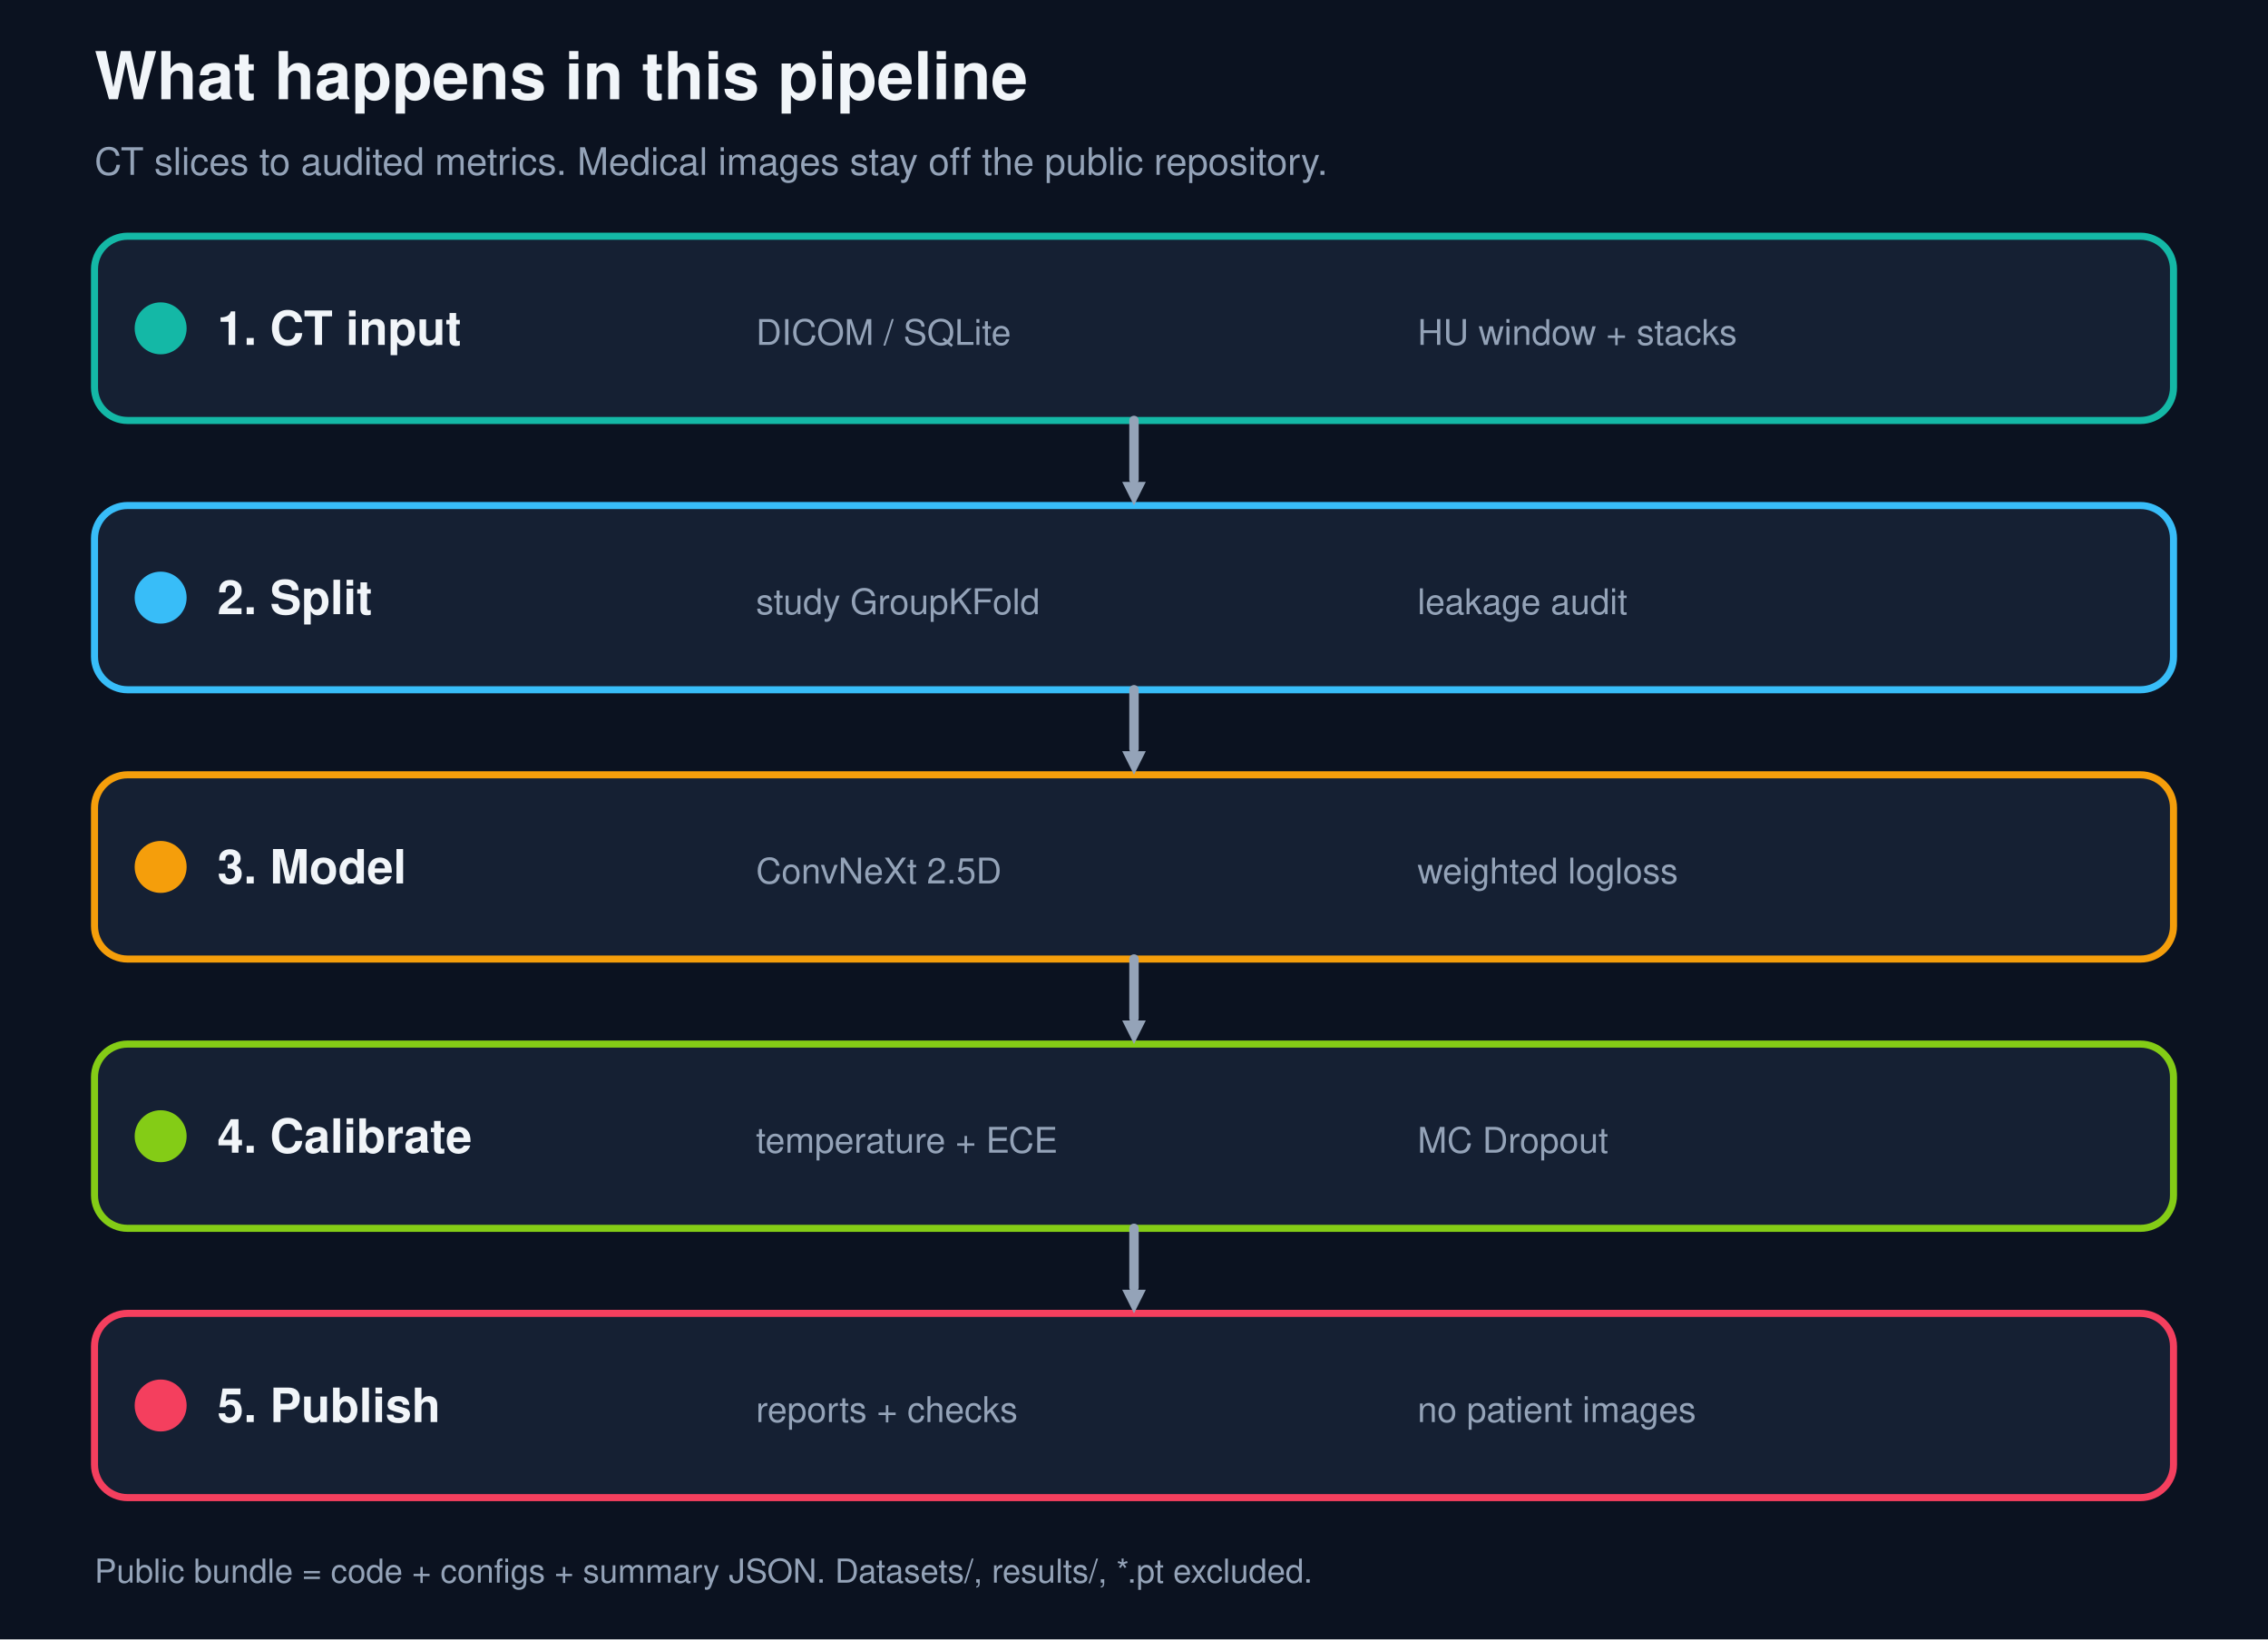
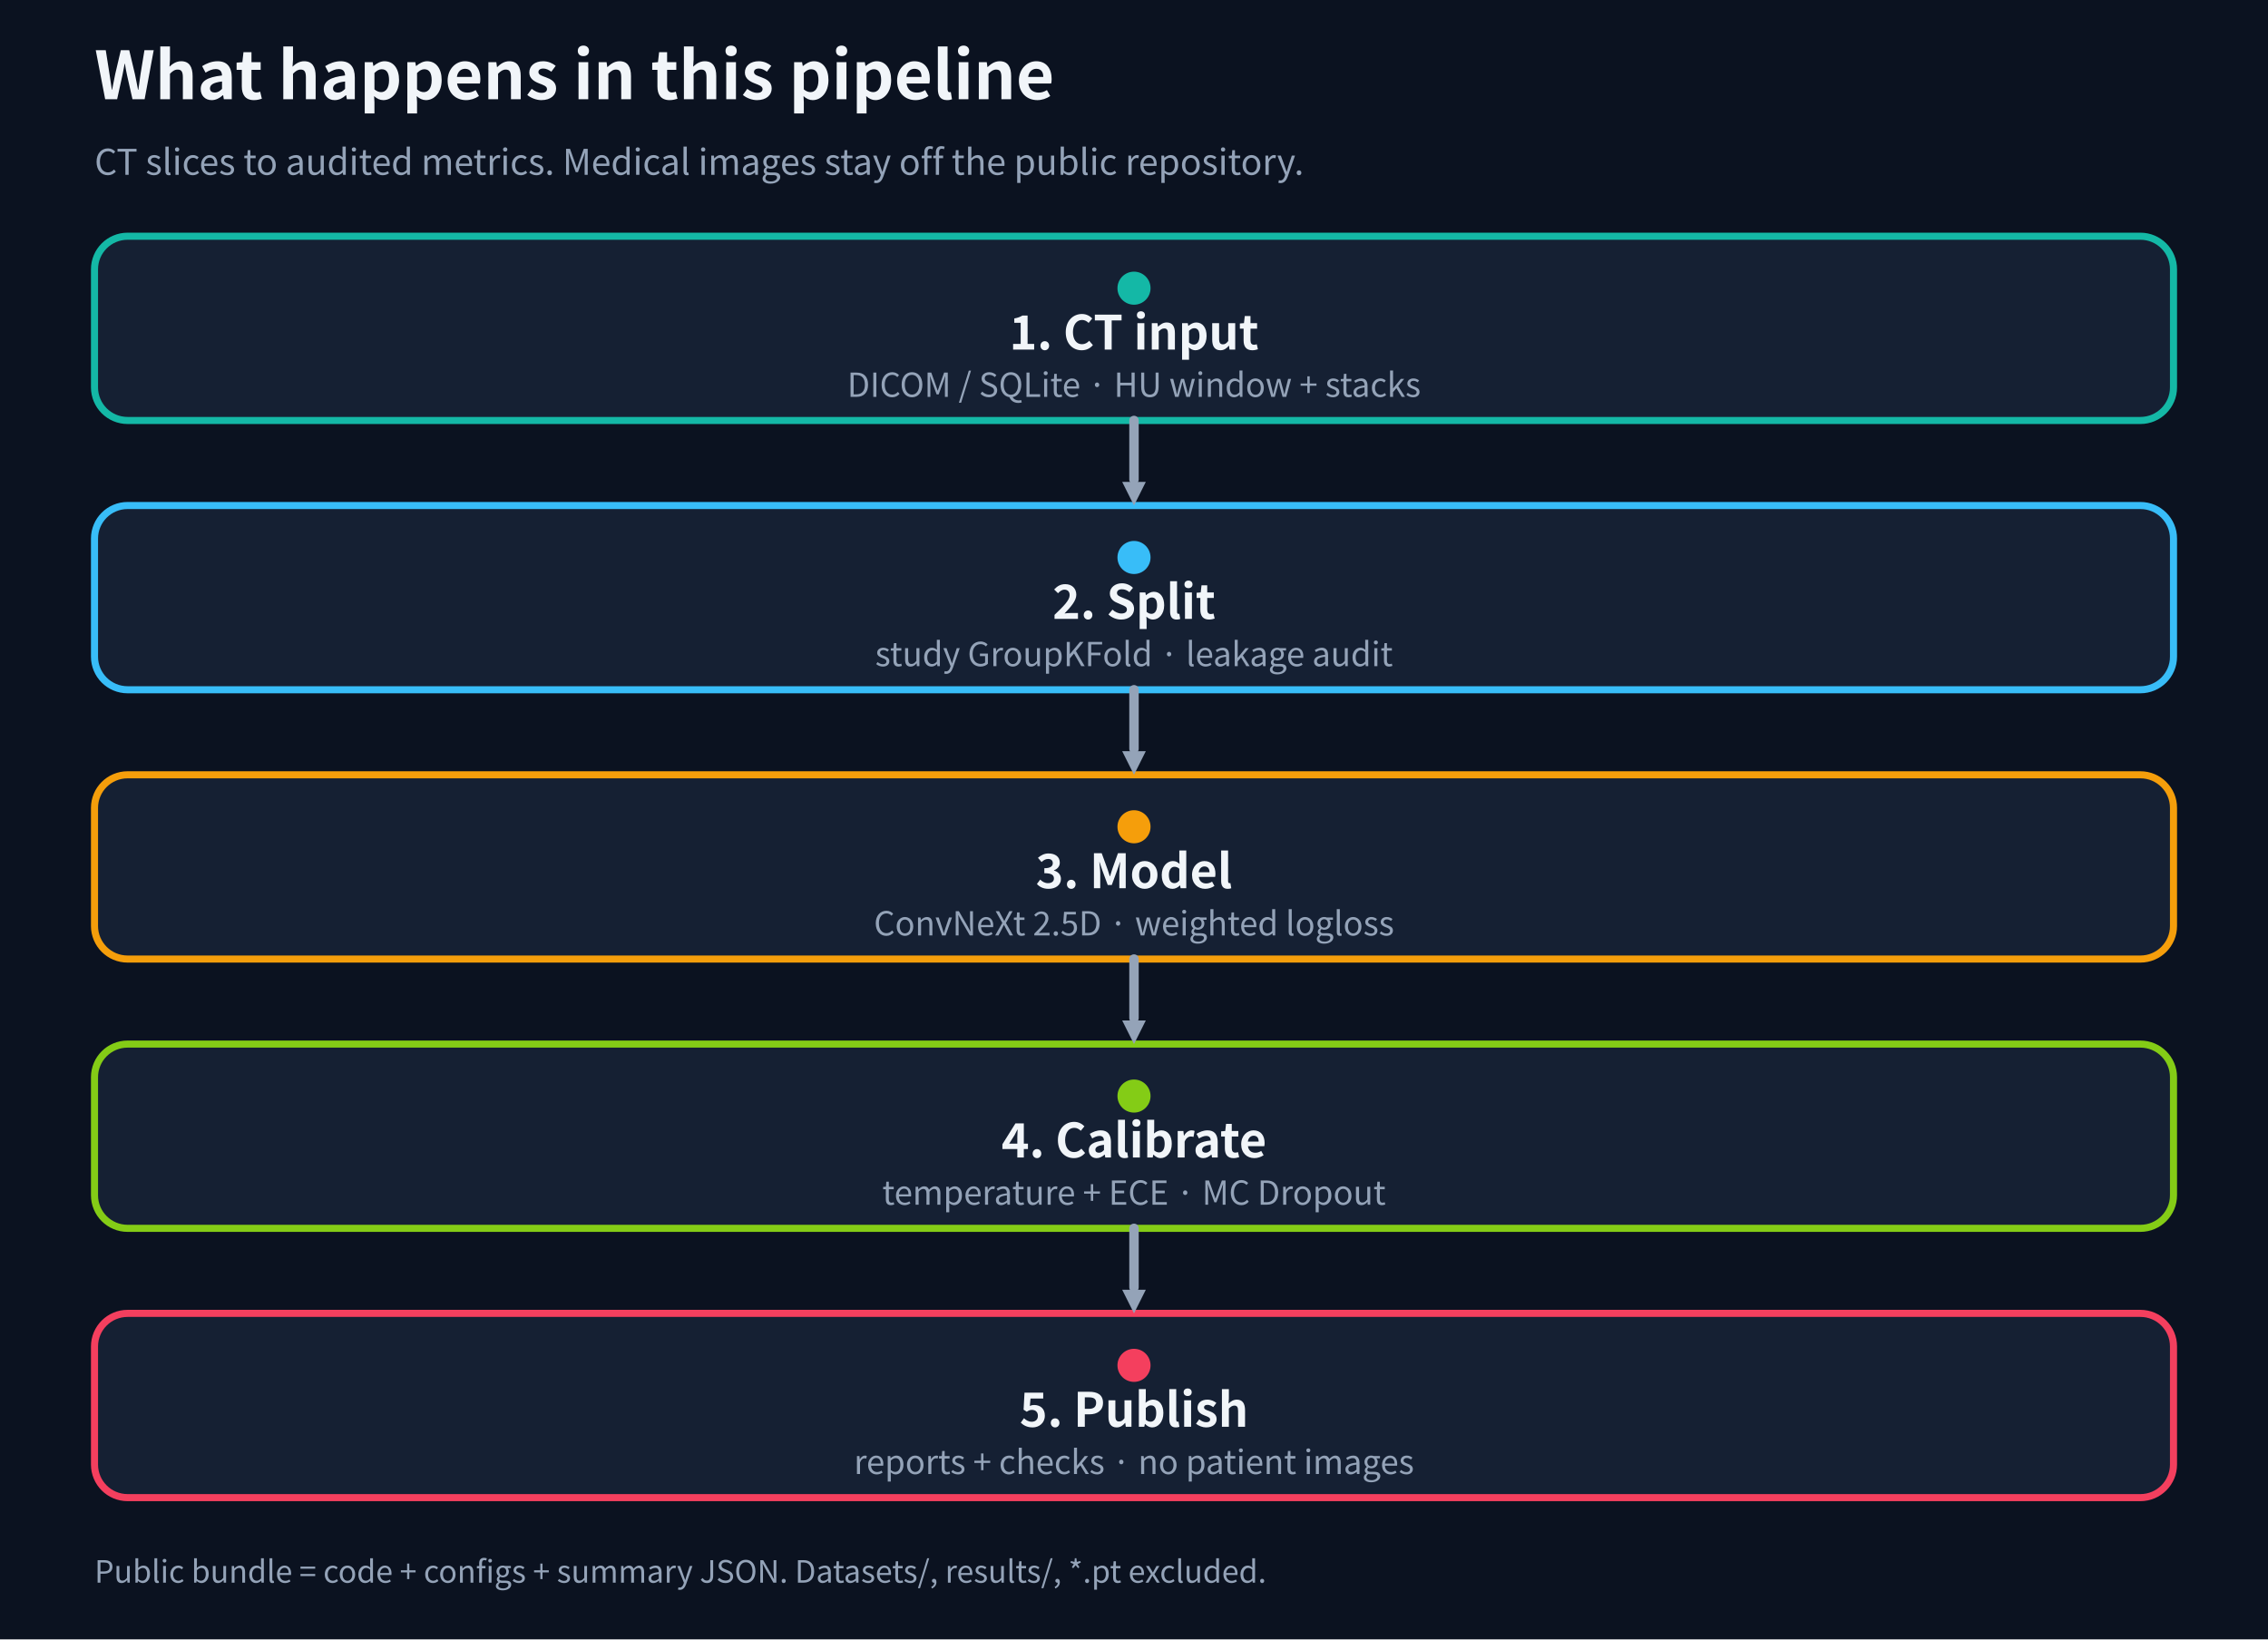
<svg xmlns="http://www.w3.org/2000/svg" viewBox="0 0 960 694" width="100%" preserveAspectRatio="xMidYMid meet" role="img" aria-labelledby="title desc">
  <rect width="960" height="694" fill="#0B1220" />
-   <g font-family="Helvetica, Arial, sans-serif">
+   <g font-family="'Hiragino Sans', 'Hiragino Kaku Gothic ProN', 'Noto Sans CJK JP', 'Yu Gothic', 'Helvetica Neue', Helvetica, Arial, sans-serif">
    <text x="40" y="42" fill="#F1F5F9" font-size="28" font-weight="700">What happens in this pipeline</text>
-     <text x="40" y="74" fill="#94A3B8" font-size="16">CT slices to audited metrics. Medical images stay off the public repository.</text>
+     <text x="40" y="74.0" fill="#94A3B8" font-size="15" font-weight="400">CT slices to audited metrics. Medical images stay off the public repository.</text>
    <rect x="40" y="100" rx="14" ry="14" width="880" height="78" fill="#152033" stroke="#14B8A6" stroke-width="3" />
-     <circle cx="68" cy="139" r="11" fill="#14B8A6" />
-     <text x="92" y="146" fill="#F1F5F9" font-size="20" font-weight="700">1. CT input</text>
-     <text x="320" y="146" fill="#94A3B8" font-size="15">DICOM / SQLite</text>
-     <text x="600" y="146" fill="#94A3B8" font-size="15">HU window + stacks</text>
+     <circle cx="480" cy="122" r="7" fill="#14B8A6" />
+     <text x="480" y="148" fill="#F1F5F9" font-size="20" font-weight="700" text-anchor="middle">1. CT input</text>
+     <text x="480" y="168" fill="#94A3B8" font-size="14" text-anchor="middle">DICOM / SQLite  ·  HU window + stacks</text>
    <rect x="40" y="214" rx="14" ry="14" width="880" height="78" fill="#152033" stroke="#38BDF8" stroke-width="3" />
-     <circle cx="68" cy="253" r="11" fill="#38BDF8" />
-     <text x="92" y="260" fill="#F1F5F9" font-size="20" font-weight="700">2. Split</text>
-     <text x="320" y="260" fill="#94A3B8" font-size="15">study GroupKFold</text>
-     <text x="600" y="260" fill="#94A3B8" font-size="15">leakage audit</text>
+     <circle cx="480" cy="236" r="7" fill="#38BDF8" />
+     <text x="480" y="262" fill="#F1F5F9" font-size="20" font-weight="700" text-anchor="middle">2. Split</text>
+     <text x="480" y="282" fill="#94A3B8" font-size="14" text-anchor="middle">study GroupKFold  ·  leakage audit</text>
    <rect x="40" y="328" rx="14" ry="14" width="880" height="78" fill="#152033" stroke="#F59E0B" stroke-width="3" />
-     <circle cx="68" cy="367" r="11" fill="#F59E0B" />
-     <text x="92" y="374" fill="#F1F5F9" font-size="20" font-weight="700">3. Model</text>
-     <text x="320" y="374" fill="#94A3B8" font-size="15">ConvNeXt 2.5D</text>
-     <text x="600" y="374" fill="#94A3B8" font-size="15">weighted logloss</text>
+     <circle cx="480" cy="350" r="7" fill="#F59E0B" />
+     <text x="480" y="376" fill="#F1F5F9" font-size="20" font-weight="700" text-anchor="middle">3. Model</text>
+     <text x="480" y="396" fill="#94A3B8" font-size="14" text-anchor="middle">ConvNeXt 2.5D  ·  weighted logloss</text>
    <rect x="40" y="442" rx="14" ry="14" width="880" height="78" fill="#152033" stroke="#84CC16" stroke-width="3" />
-     <circle cx="68" cy="481" r="11" fill="#84CC16" />
-     <text x="92" y="488" fill="#F1F5F9" font-size="20" font-weight="700">4. Calibrate</text>
-     <text x="320" y="488" fill="#94A3B8" font-size="15">temperature + ECE</text>
-     <text x="600" y="488" fill="#94A3B8" font-size="15">MC Dropout</text>
+     <circle cx="480" cy="464" r="7" fill="#84CC16" />
+     <text x="480" y="490" fill="#F1F5F9" font-size="20" font-weight="700" text-anchor="middle">4. Calibrate</text>
+     <text x="480" y="510" fill="#94A3B8" font-size="14" text-anchor="middle">temperature + ECE  ·  MC Dropout</text>
    <rect x="40" y="556" rx="14" ry="14" width="880" height="78" fill="#152033" stroke="#F43F5E" stroke-width="3" />
-     <circle cx="68" cy="595" r="11" fill="#F43F5E" />
-     <text x="92" y="602" fill="#F1F5F9" font-size="20" font-weight="700">5. Publish</text>
-     <text x="320" y="602" fill="#94A3B8" font-size="15">reports + checks</text>
-     <text x="600" y="602" fill="#94A3B8" font-size="15">no patient images</text>
+     <circle cx="480" cy="578" r="7" fill="#F43F5E" />
+     <text x="480" y="604" fill="#F1F5F9" font-size="20" font-weight="700" text-anchor="middle">5. Publish</text>
+     <text x="480" y="624" fill="#94A3B8" font-size="14" text-anchor="middle">reports + checks  ·  no patient images</text>
    <line x1="480.0" y1="178.0" x2="480.0" y2="203.0" stroke="#94A3B8" stroke-width="4" stroke-linecap="round" />
    <polygon points="480.0,214.0 475.0,204.0 485.0,204.0" fill="#94A3B8" />
    <line x1="480.0" y1="292.0" x2="480.0" y2="317.0" stroke="#94A3B8" stroke-width="4" stroke-linecap="round" />
    <polygon points="480.0,328.0 475.0,318.0 485.0,318.0" fill="#94A3B8" />
    <line x1="480.0" y1="406.0" x2="480.0" y2="431.0" stroke="#94A3B8" stroke-width="4" stroke-linecap="round" />
    <polygon points="480.0,442.0 475.0,432.0 485.0,432.0" fill="#94A3B8" />
    <line x1="480.0" y1="520.0" x2="480.0" y2="545.0" stroke="#94A3B8" stroke-width="4" stroke-linecap="round" />
    <polygon points="480.0,556.0 475.0,546.0 485.0,546.0" fill="#94A3B8" />
-     <text x="40" y="670" fill="#94A3B8" font-size="14">Public bundle = code + configs + summary JSON. Datasets/, results/, *.pt excluded.</text>
+     <text x="40" y="670.0" fill="#94A3B8" font-size="13" font-weight="400">Public bundle = code + configs + summary JSON. Datasets/, results/, *.pt excluded.</text>
  </g>
</svg>
